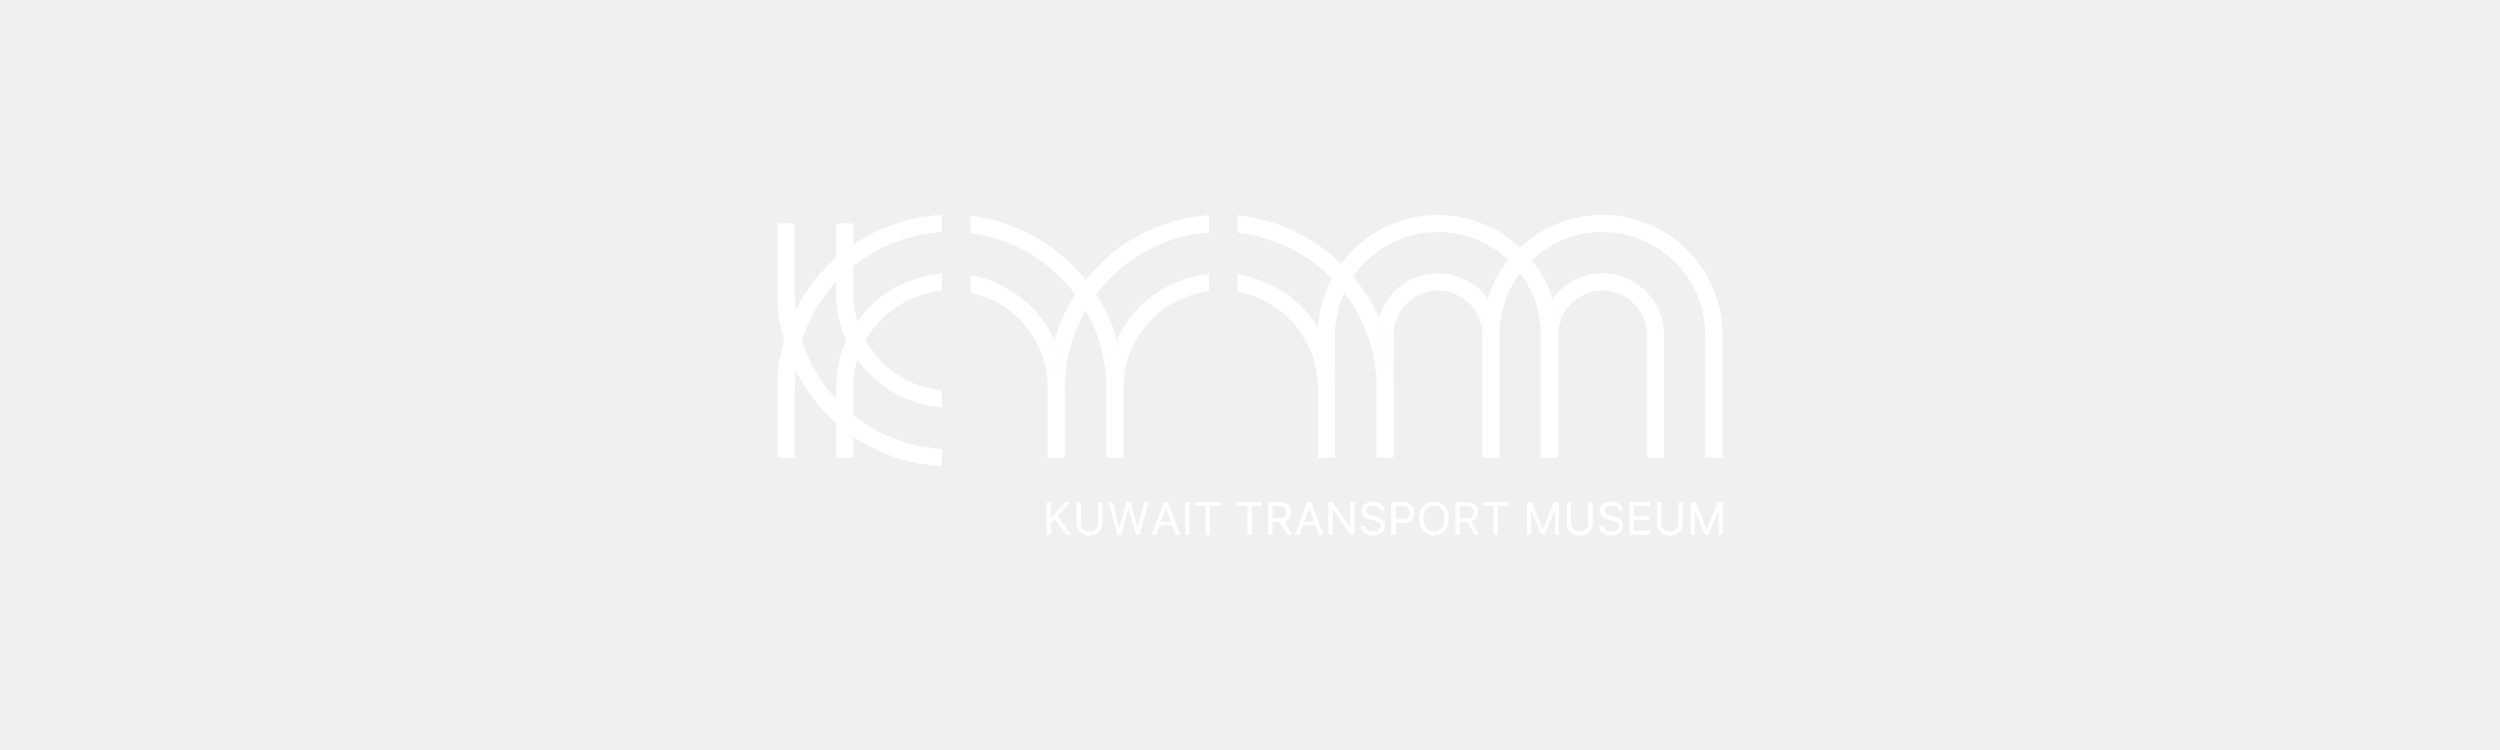
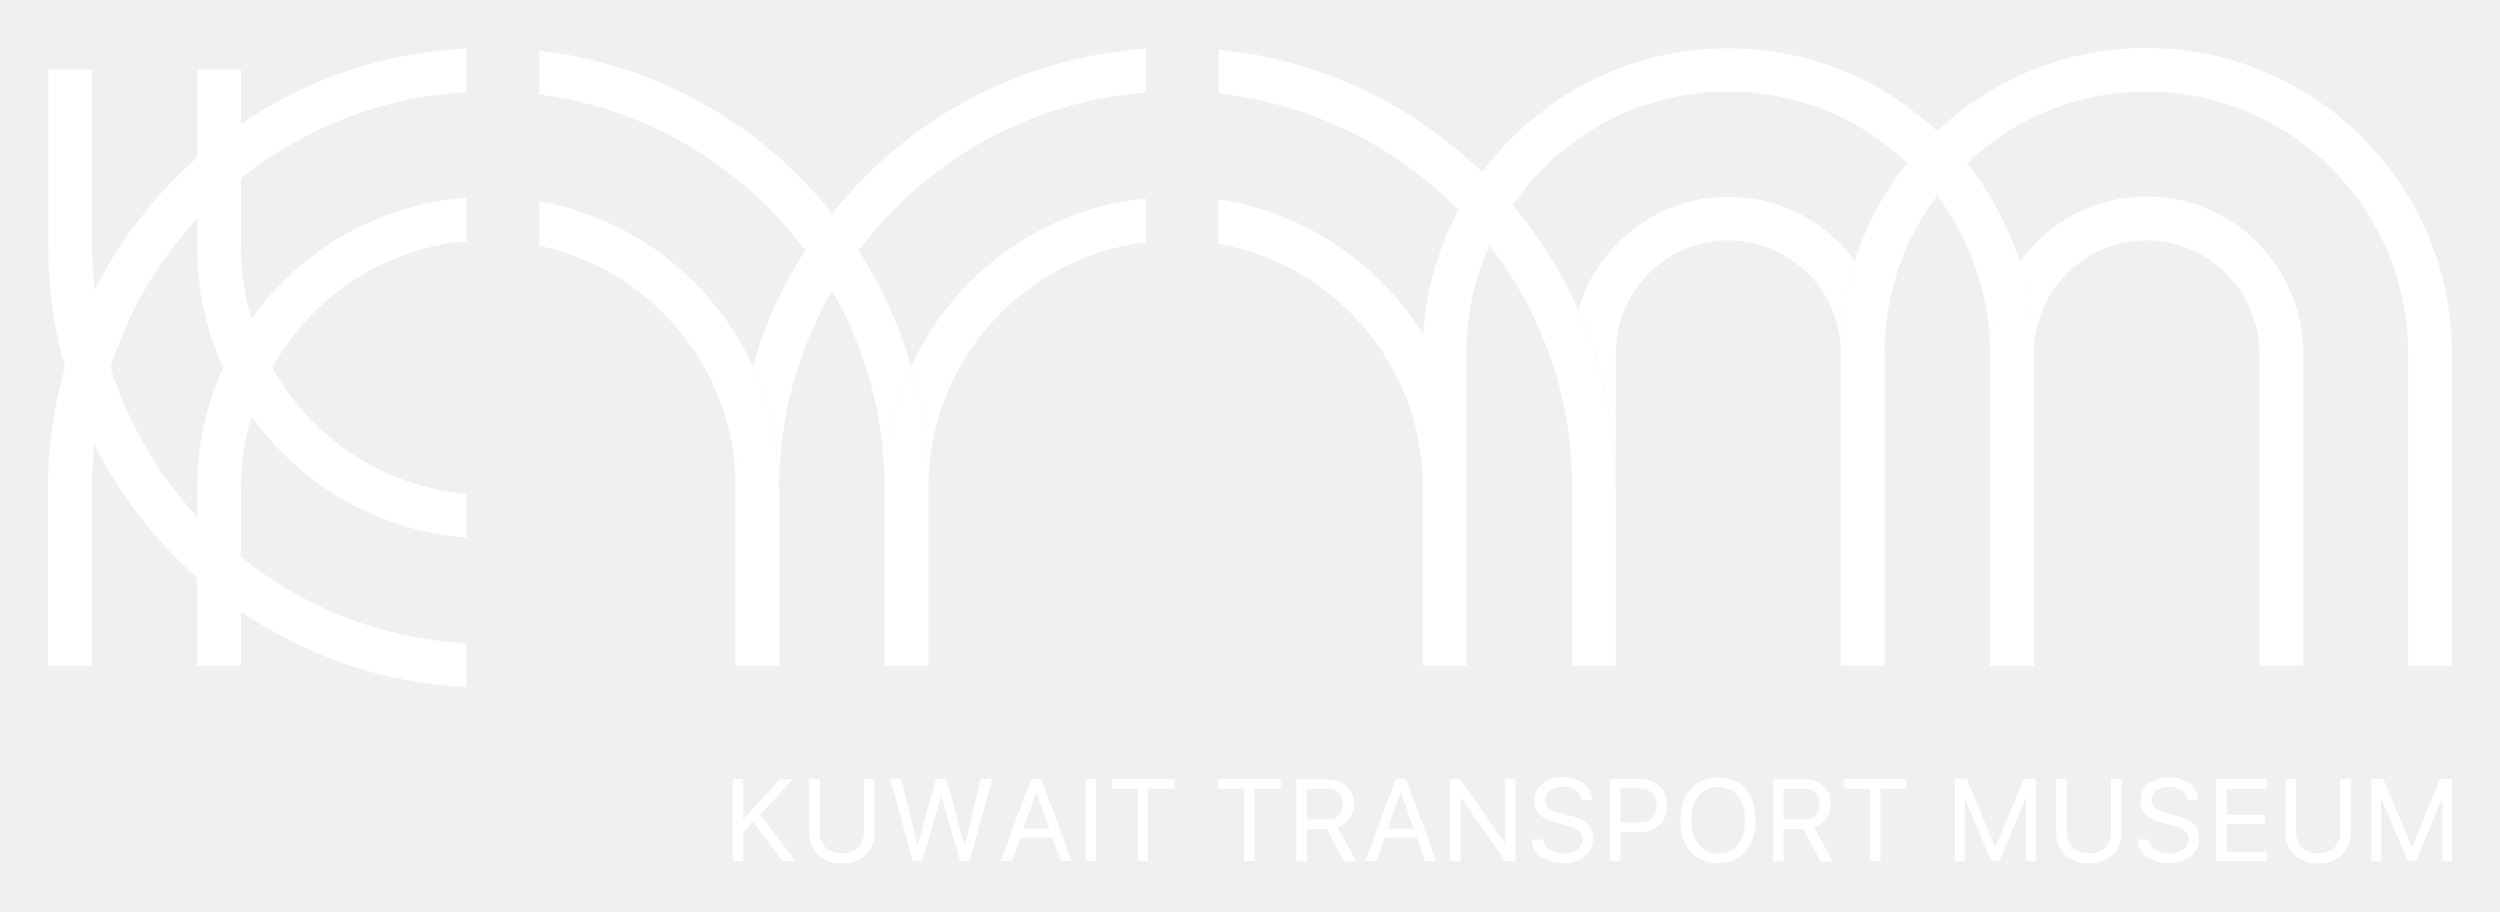
- <svg xmlns="http://www.w3.org/2000/svg" id="Layer_1" version="1.1" viewBox="0 0 200 60">
+ <svg xmlns="http://www.w3.org/2000/svg" id="Layer_1" version="1.1" viewBox="60.68 15.68 78.63 28.66">
  <defs>
    <style>
      .st0 {
        fill: #fff;
      }
    </style>
  </defs>
  <polygon class="st0" points="84.05 42.76 83.89 42.76 83.73 42.76 83.73 40.19 84.05 40.19 84.05 41.44 84.08 41.44 85.21 40.19 85.61 40.19 84.58 41.3 85.7 42.76 85.29 42.76 84.36 41.52 84.05 41.86 84.05 42.76" />
  <polygon class="st0" points="84.05 42.76 83.89 42.76 83.73 42.76 83.73 40.19 84.05 40.19 84.05 41.44 84.08 41.44 85.21 40.19 85.61 40.19 84.58 41.3 85.7 42.76 85.29 42.76 84.36 41.52 84.05 41.86 84.05 42.76" />
  <path class="st0" d="M86.46,40.19v1.66c0,.19.06.35.18.48.12.13.29.19.52.19s.4-.06.52-.19c.12-.13.18-.29.18-.48v-1.66h.32v1.69c0,.27-.09.5-.27.68-.18.18-.43.27-.75.27s-.57-.09-.75-.27c-.18-.18-.27-.4-.27-.68v-1.69h.32Z" />
  <path class="st0" d="M86.46,40.19v1.66c0,.19.06.35.18.48.12.13.29.19.52.19s.4-.06.52-.19c.12-.13.18-.29.18-.48v-1.66h.32v1.69c0,.27-.09.5-.27.68-.18.18-.43.27-.75.27s-.57-.09-.75-.27c-.18-.18-.27-.4-.27-.68v-1.69h.32Z" />
  <path class="st0" d="M90.27,40.73c-.06.2-.11.37-.15.52-.05.15-.09.32-.14.49-.05.17-.1.34-.14.49-.04.15-.1.33-.15.52h-.3l-.7-2.57h.33l.51,2.09h.02l.57-2.09h.32l.57,2.09h.02l.51-2.09h.34l-.7,2.57h-.3l-.59-2.03h-.02Z" />
  <path class="st0" d="M90.27,40.73c-.06.2-.11.37-.15.52-.05.15-.09.32-.14.49-.05.17-.1.34-.14.49-.04.15-.1.33-.15.52h-.3l-.7-2.57h.33l.51,2.09h.02l.57-2.09h.32l.57,2.09h.02l.51-2.09h.34l-.7,2.57h-.3l-.59-2.03h-.02Z" />
  <path class="st0" d="M94.04,42.76c-.05-.15-.1-.27-.13-.37-.03-.1-.08-.22-.13-.37h-1.02l-.26.74h-.34l.95-2.57h.32l.95,2.57h-.34ZM93.26,40.61c-.05.15-.1.29-.14.4-.04.11-.08.23-.12.34-.04.11-.09.25-.14.4h.83l-.4-1.15h-.03Z" />
  <path class="st0" d="M94.04,42.76c-.05-.15-.1-.27-.13-.37-.03-.1-.08-.22-.13-.37h-1.02l-.26.74h-.34l.95-2.57h.32l.95,2.57h-.34ZM93.26,40.61c-.05.15-.1.29-.14.4-.04.11-.08.23-.12.34-.04.11-.09.25-.14.4h.83l-.4-1.15h-.03Z" />
  <polygon class="st0" points="95.15 42.76 94.99 42.76 94.83 42.76 94.83 40.19 95.15 40.19 95.15 42.76" />
  <polygon class="st0" points="95.15 42.76 94.99 42.76 94.83 42.76 94.83 40.19 95.15 40.19 95.15 42.76" />
  <polygon class="st0" points="96.79 42.76 96.63 42.76 96.47 42.76 96.47 40.48 95.65 40.48 95.65 40.19 97.62 40.19 97.62 40.48 96.79 40.48 96.79 42.76" />
  <polygon class="st0" points="96.79 42.76 96.63 42.76 96.47 42.76 96.47 40.48 95.65 40.48 95.65 40.19 97.62 40.19 97.62 40.48 96.79 40.48 96.79 42.76" />
  <polygon class="st0" points="100.13 42.76 99.97 42.76 99.81 42.76 99.81 40.48 98.98 40.48 98.98 40.19 100.96 40.19 100.96 40.48 100.13 40.48 100.13 42.76" />
  <polygon class="st0" points="100.13 42.76 99.97 42.76 99.81 42.76 99.81 40.48 98.98 40.48 98.98 40.19 100.96 40.19 100.96 40.48 100.13 40.48 100.13 42.76" />
  <path class="st0" d="M101.78,41.75v1.02h-.32v-2.57h.98c.25,0,.45.07.6.21.15.14.22.32.22.56,0,.18-.05.33-.14.46-.09.13-.22.22-.38.27l.59,1.07h-.37l-.55-1.02h-.63ZM101.78,40.48v.98h.63c.16,0,.29-.04.38-.13.09-.08.13-.21.13-.36s-.05-.27-.14-.36c-.09-.09-.22-.13-.39-.13h-.62Z" />
  <path class="st0" d="M101.78,41.75v1.02h-.32v-2.57h.98c.25,0,.45.07.6.21.15.14.22.32.22.56,0,.18-.05.33-.14.46-.09.13-.22.22-.38.27l.59,1.07h-.37l-.55-1.02h-.63ZM101.78,40.48v.98h.63c.16,0,.29-.04.38-.13.09-.08.13-.21.13-.36s-.05-.27-.14-.36c-.09-.09-.22-.13-.39-.13h-.62Z" />
  <path class="st0" d="M105.51,42.76c-.05-.15-.1-.27-.13-.37-.03-.1-.08-.22-.13-.37h-1.02l-.26.74h-.34l.95-2.57h.32l.95,2.57h-.34ZM104.72,40.61c-.05.15-.1.29-.14.4-.04.11-.08.23-.12.34-.04.11-.09.25-.14.4h.83l-.4-1.15h-.03Z" />
  <path class="st0" d="M105.51,42.76c-.05-.15-.1-.27-.13-.37-.03-.1-.08-.22-.13-.37h-1.02l-.26.74h-.34l.95-2.57h.32l.95,2.57h-.34ZM104.72,40.61c-.05.15-.1.29-.14.4-.04.11-.08.23-.12.34-.04.11-.09.25-.14.4h.83l-.4-1.15h-.03Z" />
  <polygon class="st0" points="106.61 42.76 106.45 42.76 106.29 42.76 106.29 40.19 106.6 40.19 108 42.19 108.03 42.19 108.03 40.19 108.34 40.19 108.34 42.76 108.03 42.76 106.64 40.77 106.61 40.77 106.61 42.76" />
  <polygon class="st0" points="106.61 42.76 106.45 42.76 106.29 42.76 106.29 40.19 106.6 40.19 108 42.19 108.03 42.19 108.03 40.19 108.34 40.19 108.34 42.76 108.03 42.76 106.64 40.77 106.61 40.77 106.61 42.76" />
  <path class="st0" d="M108.88,42.09h.32c.02.13.09.24.21.32.12.08.27.12.45.12.17,0,.32-.04.43-.13.11-.08.17-.19.17-.32,0-.11-.04-.2-.12-.27-.08-.07-.21-.13-.39-.17l-.33-.09c-.23-.06-.4-.14-.51-.25-.11-.11-.16-.26-.16-.44,0-.22.08-.4.25-.53.17-.13.39-.2.66-.2.25,0,.46.07.62.2.17.13.26.3.27.51h-.32c-.02-.13-.08-.24-.19-.31-.1-.07-.23-.11-.39-.11-.17,0-.31.04-.41.12-.1.08-.16.18-.16.31,0,.1.04.18.11.25.08.06.2.12.38.16l.27.07c.27.07.46.16.57.27.12.11.17.26.17.45,0,.24-.09.42-.26.56-.17.14-.41.21-.7.21-.27,0-.49-.07-.67-.2-.17-.13-.27-.31-.29-.53" />
  <path class="st0" d="M108.88,42.09h.32c.02.13.09.24.21.32.12.08.27.12.45.12.17,0,.32-.04.43-.13.11-.08.17-.19.17-.32,0-.11-.04-.2-.12-.27-.08-.07-.21-.13-.39-.17l-.33-.09c-.23-.06-.4-.14-.51-.25-.11-.11-.16-.26-.16-.44,0-.22.08-.4.25-.53.17-.13.39-.2.66-.2.25,0,.46.07.62.2.17.13.26.3.27.51h-.32c-.02-.13-.08-.24-.19-.31-.1-.07-.23-.11-.39-.11-.17,0-.31.04-.41.12-.1.08-.16.18-.16.31,0,.1.04.18.11.25.08.06.2.12.38.16l.27.07c.27.07.46.16.57.27.12.11.17.26.17.45,0,.24-.09.42-.26.56-.17.14-.41.21-.7.21-.27,0-.49-.07-.67-.2-.17-.13-.27-.31-.29-.53" />
  <path class="st0" d="M111.32,40.19h.97c.24,0,.44.08.59.23.15.15.23.35.23.6s-.08.44-.23.59c-.15.15-.35.23-.59.23h-.65v.92h-.32v-2.57ZM111.64,40.48v1.08h.57c.18,0,.32-.05.43-.14s.15-.23.15-.4-.05-.31-.15-.41c-.1-.09-.24-.14-.43-.14h-.57Z" />
  <path class="st0" d="M111.32,40.19h.97c.24,0,.44.08.59.23.15.15.23.35.23.6s-.08.44-.23.59c-.15.15-.35.23-.59.23h-.65v.92h-.32v-2.57ZM111.64,40.48v1.08h.57c.18,0,.32-.05.43-.14s.15-.23.15-.4-.05-.31-.15-.41c-.1-.09-.24-.14-.43-.14h-.57Z" />
  <path class="st0" d="M115.58,40.5c.21.24.31.57.31.98s-.1.74-.31.98c-.21.24-.5.36-.86.36s-.66-.12-.87-.36c-.21-.24-.31-.57-.31-.98s.11-.74.32-.98c.21-.24.5-.36.86-.36s.65.12.86.36M114.1,40.71c-.15.19-.23.44-.23.77s.08.57.23.76c.15.19.36.29.63.29s.47-.1.62-.29c.15-.19.22-.45.22-.76s-.07-.58-.23-.77c-.15-.19-.36-.28-.62-.28s-.47.09-.62.28" />
  <path class="st0" d="M115.58,40.5c.21.24.31.57.31.98s-.1.74-.31.98c-.21.24-.5.36-.86.36s-.66-.12-.87-.36c-.21-.24-.31-.57-.31-.98s.11-.74.32-.98c.21-.24.5-.36.86-.36s.65.12.86.36M114.1,40.71c-.15.19-.23.44-.23.77s.08.57.23.76c.15.19.36.29.63.29s.47-.1.62-.29c.15-.19.22-.45.22-.76s-.07-.58-.23-.77c-.15-.19-.36-.28-.62-.28s-.47.09-.62.28" />
  <path class="st0" d="M116.77,41.75v1.02h-.32v-2.57h.98c.25,0,.45.07.6.21.15.14.22.32.22.56,0,.18-.05.33-.14.46-.09.13-.22.22-.38.27l.59,1.07h-.37l-.55-1.02h-.63ZM116.77,40.48v.98h.63c.16,0,.29-.04.38-.13.09-.08.13-.21.13-.36s-.05-.27-.14-.36c-.09-.09-.22-.13-.39-.13h-.62Z" />
  <path class="st0" d="M116.77,41.75v1.02h-.32v-2.57h.98c.25,0,.45.07.6.21.15.14.22.32.22.56,0,.18-.05.33-.14.46-.09.13-.22.22-.38.27l.59,1.07h-.37l-.55-1.02h-.63ZM116.77,40.48v.98h.63c.16,0,.29-.04.38-.13.09-.08.13-.21.13-.36s-.05-.27-.14-.36c-.09-.09-.22-.13-.39-.13h-.62Z" />
  <polygon class="st0" points="119.82 42.76 119.66 42.76 119.5 42.76 119.5 40.48 118.67 40.48 118.67 40.19 120.64 40.19 120.64 40.48 119.82 40.48 119.82 42.76" />
  <polygon class="st0" points="119.82 42.76 119.66 42.76 119.5 42.76 119.5 40.48 118.67 40.48 118.67 40.19 120.64 40.19 120.64 40.48 119.82 40.48 119.82 42.76" />
  <polygon class="st0" points="124.7 42.76 124.55 42.76 124.4 42.76 124.4 40.8 124.38 40.8 123.57 42.74 123.3 42.74 122.49 40.8 122.47 40.8 122.47 42.76 122.17 42.76 122.17 40.19 122.54 40.19 123.42 42.32 123.45 42.32 124.33 40.19 124.7 40.19 124.7 42.76" />
  <polygon class="st0" points="124.7 42.76 124.55 42.76 124.4 42.76 124.4 40.8 124.38 40.8 123.57 42.74 123.3 42.74 122.49 40.8 122.47 40.8 122.47 42.76 122.17 42.76 122.17 40.19 122.54 40.19 123.42 42.32 123.45 42.32 124.33 40.19 124.7 40.19 124.7 42.76" />
  <path class="st0" d="M125.68,40.19v1.66c0,.19.06.35.18.48.12.13.29.19.52.19s.4-.06.52-.19c.12-.13.18-.29.18-.48v-1.66h.32v1.69c0,.27-.09.5-.27.68-.18.18-.43.27-.75.27s-.57-.09-.75-.27c-.18-.18-.27-.4-.27-.68v-1.69h.32Z" />
  <path class="st0" d="M125.68,40.19v1.66c0,.19.06.35.18.48.12.13.29.19.52.19s.4-.06.52-.19c.12-.13.18-.29.18-.48v-1.66h.32v1.69c0,.27-.09.5-.27.68-.18.18-.43.27-.75.27s-.57-.09-.75-.27c-.18-.18-.27-.4-.27-.68v-1.69h.32Z" />
  <path class="st0" d="M127.94,42.09h.32c.02.13.09.24.21.32.12.08.27.12.45.12.17,0,.32-.04.43-.13.11-.08.17-.19.17-.32,0-.11-.04-.2-.12-.27-.08-.07-.21-.13-.39-.17l-.33-.09c-.23-.06-.4-.14-.51-.25-.11-.11-.16-.26-.16-.44,0-.22.08-.4.25-.53.17-.13.39-.2.66-.2.25,0,.46.07.62.2.17.13.26.3.27.51h-.32c-.02-.13-.08-.24-.19-.31-.1-.07-.23-.11-.39-.11-.17,0-.31.04-.41.12-.1.08-.16.18-.16.31,0,.1.04.18.11.25.08.06.2.12.38.16l.27.07c.27.07.46.16.57.27.12.11.17.26.17.45,0,.24-.09.42-.26.56-.17.14-.41.21-.7.21-.27,0-.49-.07-.67-.2-.17-.13-.27-.31-.29-.53" />
  <path class="st0" d="M127.94,42.09h.32c.02.13.09.24.21.32.12.08.27.12.45.12.17,0,.32-.04.43-.13.11-.08.17-.19.17-.32,0-.11-.04-.2-.12-.27-.08-.07-.21-.13-.39-.17l-.33-.09c-.23-.06-.4-.14-.51-.25-.11-.11-.16-.26-.16-.44,0-.22.08-.4.25-.53.17-.13.39-.2.66-.2.25,0,.46.07.62.2.17.13.26.3.27.51h-.32c-.02-.13-.08-.24-.19-.31-.1-.07-.23-.11-.39-.11-.17,0-.31.04-.41.12-.1.08-.16.18-.16.31,0,.1.04.18.11.25.08.06.2.12.38.16l.27.07c.27.07.46.16.57.27.12.11.17.26.17.45,0,.24-.09.42-.26.56-.17.14-.41.21-.7.21-.27,0-.49-.07-.67-.2-.17-.13-.27-.31-.29-.53" />
  <polygon class="st0" points="131.98 42.47 131.98 42.62 131.98 42.76 130.39 42.76 130.39 40.19 131.98 40.19 131.98 40.48 130.71 40.48 130.71 41.31 131.91 41.31 131.91 41.59 130.71 41.59 130.71 42.47 131.98 42.47" />
  <polygon class="st0" points="131.98 42.47 131.98 42.62 131.98 42.76 130.39 42.76 130.39 40.19 131.98 40.19 131.98 40.48 130.71 40.48 130.71 41.31 131.91 41.31 131.91 41.59 130.71 41.59 130.71 42.47 131.98 42.47" />
  <path class="st0" d="M132.89,40.19v1.66c0,.19.06.35.18.48.12.13.29.19.52.19s.4-.06.52-.19c.12-.13.18-.29.18-.48v-1.66h.32v1.69c0,.27-.09.5-.27.68-.18.18-.43.27-.75.27s-.57-.09-.75-.27c-.18-.18-.27-.4-.27-.68v-1.69h.32Z" />
  <path class="st0" d="M132.89,40.19v1.66c0,.19.06.35.18.48.12.13.29.19.52.19s.4-.06.52-.19c.12-.13.18-.29.18-.48v-1.66h.32v1.69c0,.27-.09.5-.27.68-.18.18-.43.27-.75.27s-.57-.09-.75-.27c-.18-.18-.27-.4-.27-.68v-1.69h.32Z" />
  <polygon class="st0" points="137.8 42.76 137.65 42.76 137.5 42.76 137.5 40.8 137.48 40.8 136.67 42.74 136.4 42.74 135.59 40.8 135.57 40.8 135.57 42.76 135.27 42.76 135.27 40.19 135.64 40.19 136.52 42.32 136.55 42.32 137.43 40.19 137.8 40.19 137.8 42.76" />
  <polygon class="st0" points="137.8 42.76 137.65 42.76 137.5 42.76 137.5 40.8 137.48 40.8 136.67 42.74 136.4 42.74 135.59 40.8 135.57 40.8 135.57 42.76 135.27 42.76 135.27 40.19 135.64 40.19 136.52 42.32 136.55 42.32 137.43 40.19 137.8 40.19 137.8 42.76" />
  <path class="st0" d="M63.65,29.63c-.05.45-.08.92-.08,1.39v5.6h-1.38v-5.6c0-1.31.19-2.58.53-3.78.23.83.54,1.63.92,2.39" />
  <path class="st0" d="M75.35,17.2v1.38c-2.67.14-5.13,1.14-7.09,2.71v-1.71c2.04-1.39,4.46-2.25,7.09-2.37" />
  <path class="st0" d="M68.26,19.57v1.71c-.49.39-.95.81-1.38,1.27-1.22,1.33-2.17,2.92-2.72,4.68-.25.76-.43,1.56-.52,2.39-.38-.76-.69-1.55-.92-2.39.23-.83.54-1.63.92-2.39.8-1.61,1.91-3.03,3.24-4.21.43-.39.89-.74,1.38-1.07" />
  <path class="st0" d="M75.35,21.89v1.38c-2.63.23-4.88,1.77-6.1,3.97-.28-.48-.5-1-.65-1.54,1.53-2.15,3.98-3.6,6.76-3.81" />
  <path class="st0" d="M69.25,27.24c-.28.48-.5,1-.65,1.54-.34-.48-.65-1-.89-1.54.24-.54.54-1.06.89-1.54.16.54.38,1.06.65,1.54" />
  <path class="st0" d="M63.65,24.86c-.38.76-.69,1.55-.92,2.39-.34-1.2-.53-2.47-.53-3.78v-5.6h1.38v5.6c0,.47.03.94.08,1.39" />
  <path class="st0" d="M75.35,35.91v1.38c-2.62-.12-5.04-.98-7.09-2.37-.48-.33-.94-.69-1.38-1.07-1.33-1.18-2.44-2.6-3.24-4.21-.38-.76-.69-1.55-.92-2.39.23-.83.54-1.63.92-2.39.09.83.27,1.62.52,2.39.56,1.76,1.5,3.36,2.72,4.68.43.46.89.89,1.38,1.27,1.96,1.58,4.42,2.57,7.09,2.71" />
  <path class="st0" d="M68.59,25.7c-.34.48-.65,1-.89,1.54-.53-1.16-.82-2.43-.82-3.78v-.91c.43-.46.89-.89,1.38-1.27v2.18c0,.78.12,1.53.33,2.24" />
  <path class="st0" d="M75.35,31.21v1.38c-2.78-.21-5.22-1.66-6.76-3.81-.34-.48-.65-1-.89-1.54.24-.54.54-1.06.89-1.54.16.54.38,1.06.65,1.54,1.22,2.19,3.47,3.74,6.1,3.97" />
  <path class="st0" d="M68.26,17.87v3.42c-.49.38-.95.81-1.38,1.27v-4.69h1.38Z" />
  <path class="st0" d="M68.59,28.78c-.21.71-.33,1.46-.33,2.24v2.18c-.49-.39-.95-.81-1.38-1.27v-.91c0-1.35.29-2.62.82-3.78.24.54.54,1.06.89,1.54" />
  <path class="st0" d="M68.26,33.2v3.42h-1.38v-4.69c.43.46.89.89,1.38,1.27" />
  <path class="st0" d="M89.34,27.19c-.54,1.16-.84,2.46-.84,3.82,0-2.26-.6-4.37-1.65-6.19-.25-.44-.53-.87-.84-1.27-1.97-2.63-4.96-4.46-8.37-4.9v-1.38c3.71.43,6.99,2.33,9.21,5.12.3.36.58.75.83,1.16.72,1.11,1.28,2.34,1.66,3.65" />
  <path class="st0" d="M84.36,27.2c-.36,1.21-.54,2.49-.54,3.82,0-3.74-2.66-6.87-6.18-7.61v-1.4c2.99.53,5.48,2.51,6.72,5.19" />
  <path class="st0" d="M96.72,17.21v1.38c-3.69.28-6.93,2.17-9.03,4.96-.25-.41-.54-.79-.83-1.16,2.35-2.95,5.87-4.91,9.86-5.18" />
  <path class="st0" d="M87.68,23.55c-.3.41-.58.83-.83,1.28-1.06,1.82-1.66,3.93-1.66,6.19,0-1.36-.3-2.66-.83-3.82.36-1.31.93-2.53,1.65-3.65.25-.41.54-.79.84-1.16.3.36.58.75.83,1.16" />
  <path class="st0" d="M96.72,21.91v1.39c-3.85.46-6.84,3.74-6.84,7.72,0-1.33-.19-2.61-.54-3.82,1.32-2.88,4.09-4.95,7.37-5.28" />
  <path class="st0" d="M85.19,31.02v5.6h-1.38v-5.6c0-1.33.19-2.61.54-3.82.54,1.16.83,2.46.83,3.82" />
  <path class="st0" d="M89.88,31.02v5.6h-1.38v-5.6c0-1.36.3-2.66.84-3.82.35,1.21.54,2.5.54,3.82" />
  <path class="st0" d="M107.3,21.1c-.28.38-.52.78-.74,1.19-1.97-2-4.61-3.34-7.55-3.67v-1.38c3.21.32,6.1,1.73,8.29,3.86" />
  <path class="st0" d="M110.32,25.43c-.12.43-.19.89-.19,1.36v4.23c0-2.86-.96-5.5-2.59-7.6-.3-.4-.63-.77-.98-1.13.22-.41.47-.81.74-1.19.34.32.66.67.96,1.03.83.99,1.53,2.1,2.06,3.3" />
  <path class="st0" d="M105.45,26.22c-.01.19-.02.38-.02.56v4.23c0-3.83-2.78-7.02-6.43-7.66v-1.4c2.72.41,5.06,2.02,6.45,4.26" />
  <path class="st0" d="M133.12,26.79v9.83h-1.38v-9.83c0-1.96-1.6-3.55-3.55-3.55s-3.54,1.59-3.54,3.55c0-1-.15-1.97-.44-2.88.89-1.24,2.34-2.05,3.98-2.05,2.72,0,4.93,2.21,4.93,4.93" />
  <path class="st0" d="M137.8,26.79v9.83h-1.38v-9.83c0-4.54-3.69-8.23-8.23-8.23-2.18,0-4.17.85-5.64,2.25-.28-.36-.6-.7-.94-1.01,1.72-1.62,4.03-2.61,6.58-2.61,5.3,0,9.61,4.31,9.61,9.61" />
  <path class="st0" d="M106.81,31.02v5.6h-1.38v-9.83c0-.19,0-.38.02-.56.86,1.4,1.36,3.04,1.36,4.79" />
  <path class="st0" d="M124.21,23.91c-.59.81-.94,1.81-.94,2.88,0-1.86-.62-3.57-1.66-4.95-.28-.37-.59-.72-.94-1.03-1.47-1.4-3.46-2.25-5.64-2.25-2.81,0-5.3,1.42-6.78,3.58-.28.41-.53.83-.73,1.29-.47,1.03-.72,2.17-.72,3.37v4.23c0-1.75-.5-3.4-1.36-4.79.08-1.41.47-2.74,1.1-3.93.22-.41.47-.81.74-1.19,1.75-2.37,4.57-3.92,7.75-3.92,2.55,0,4.86.99,6.58,2.61.34.31.65.65.94,1.01.73.91,1.3,1.97,1.66,3.11" />
  <path class="st0" d="M111.5,31.02v5.6h-1.38v-9.83c0-.47.07-.93.19-1.36.76,1.71,1.18,3.6,1.18,5.59" />
  <path class="st0" d="M119.02,23.91c-.29.91-.44,1.88-.44,2.88,0-1.96-1.59-3.55-3.54-3.55s-3.54,1.59-3.54,3.55v4.23c0-1.99-.42-3.88-1.18-5.59.59-2.06,2.49-3.56,4.73-3.56,1.64,0,3.1.81,3.98,2.05" />
  <path class="st0" d="M119.96,26.79v9.83h-1.38v-9.83c0-1,.15-1.97.44-2.88.59.81.94,1.81.94,2.88" />
  <path class="st0" d="M122.55,20.8c-.34.32-.65.66-.94,1.03-1.04,1.38-1.66,3.1-1.66,4.95,0-1.07-.34-2.06-.94-2.88.36-1.14.93-2.19,1.66-3.11.28-.36.6-.7.94-1.01.34.31.65.65.94,1.01" />
  <path class="st0" d="M124.65,26.79v9.83h-1.38v-9.83c0-1.07.34-2.06.94-2.88.29.91.44,1.88.44,2.88" />
</svg>
